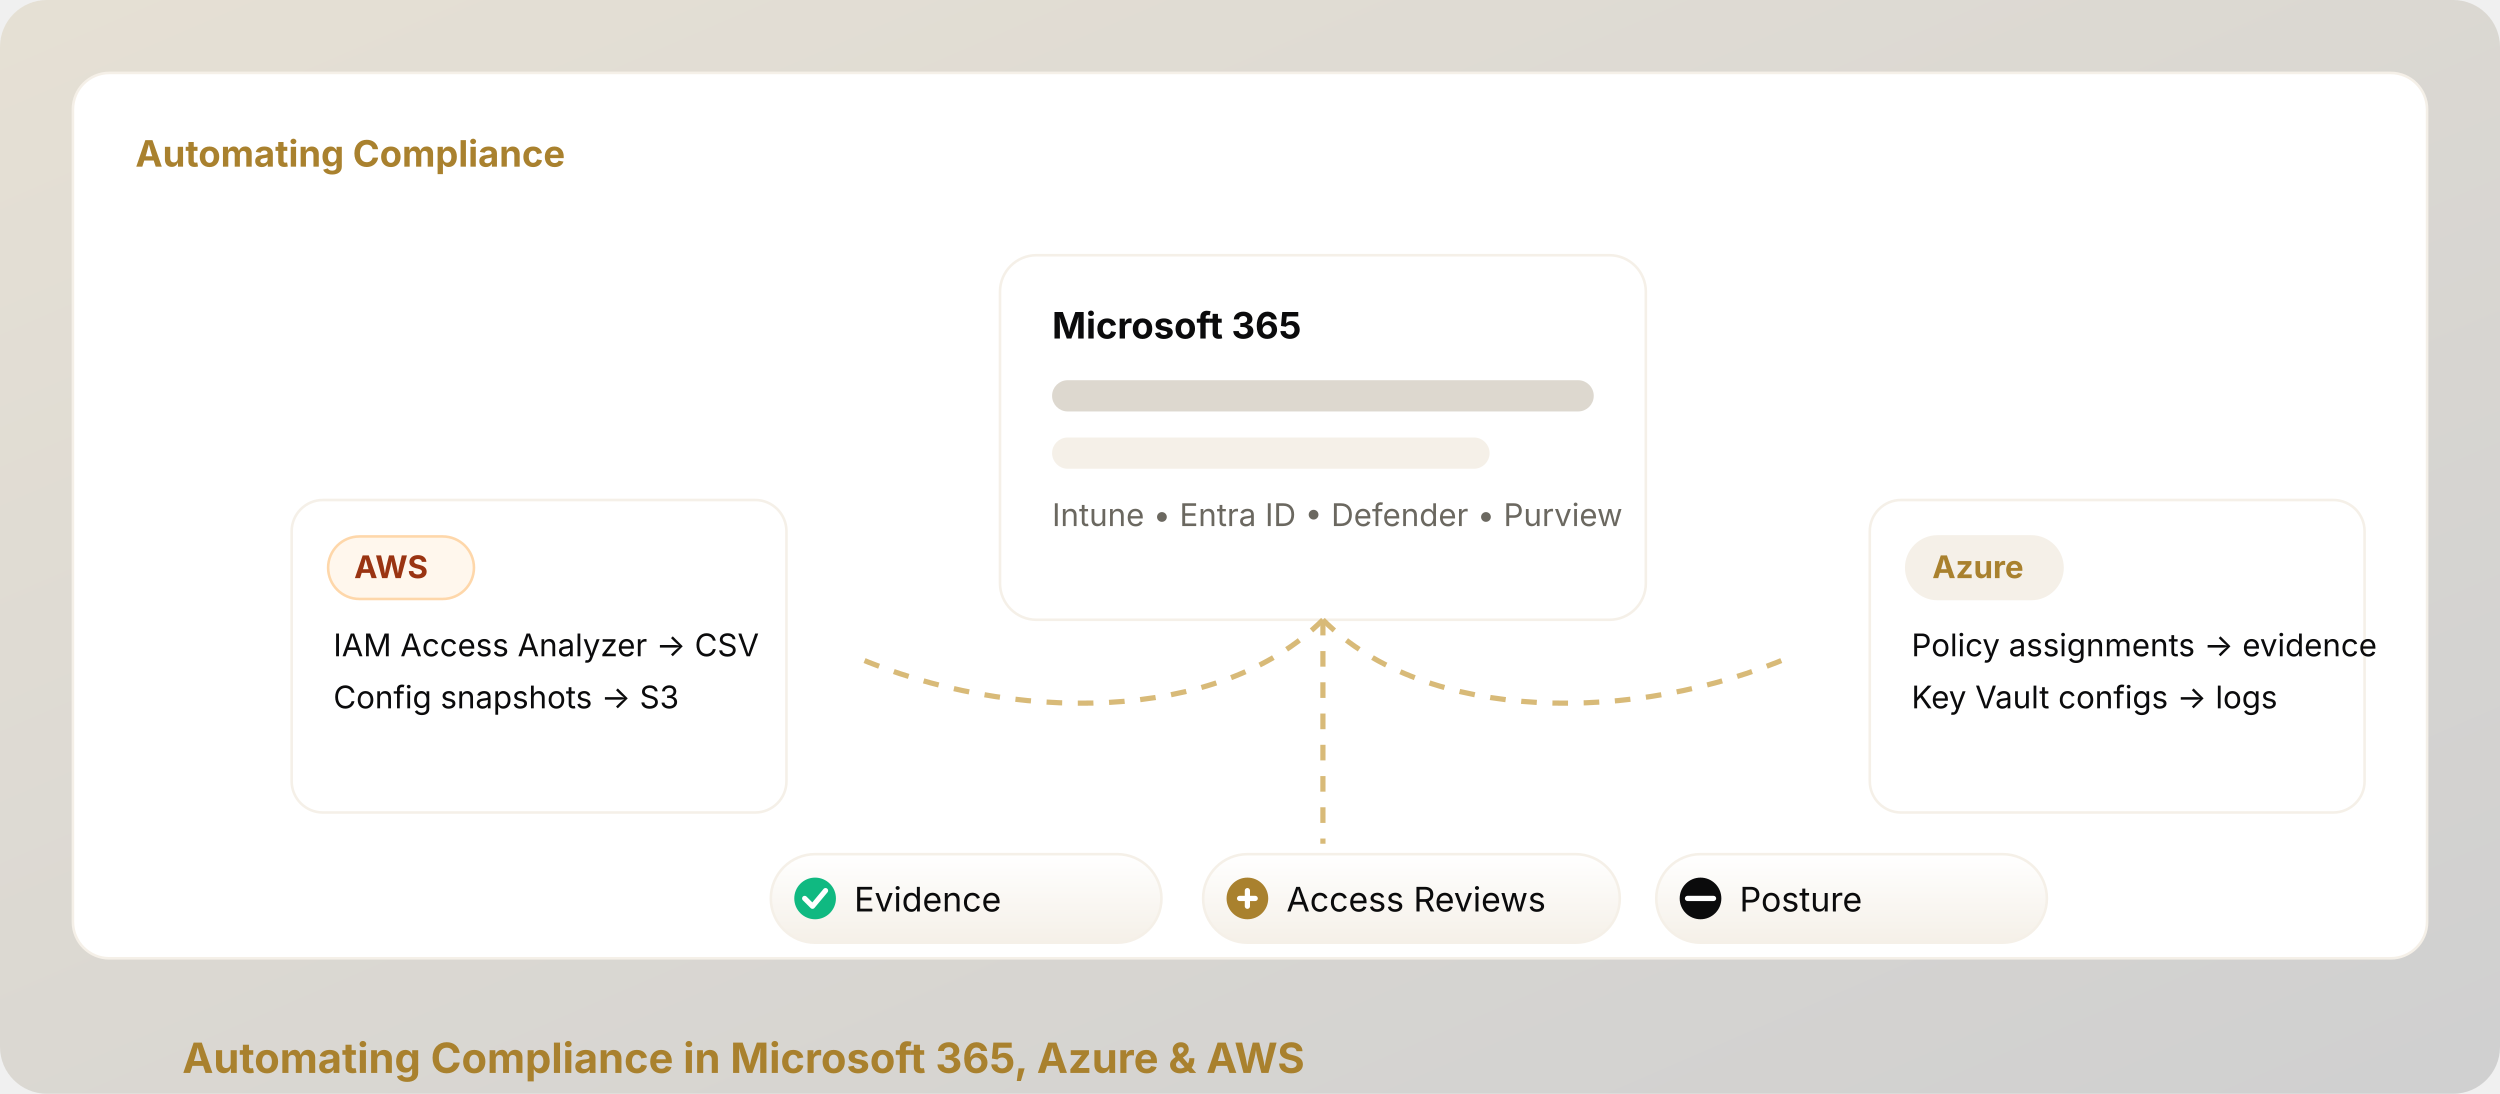
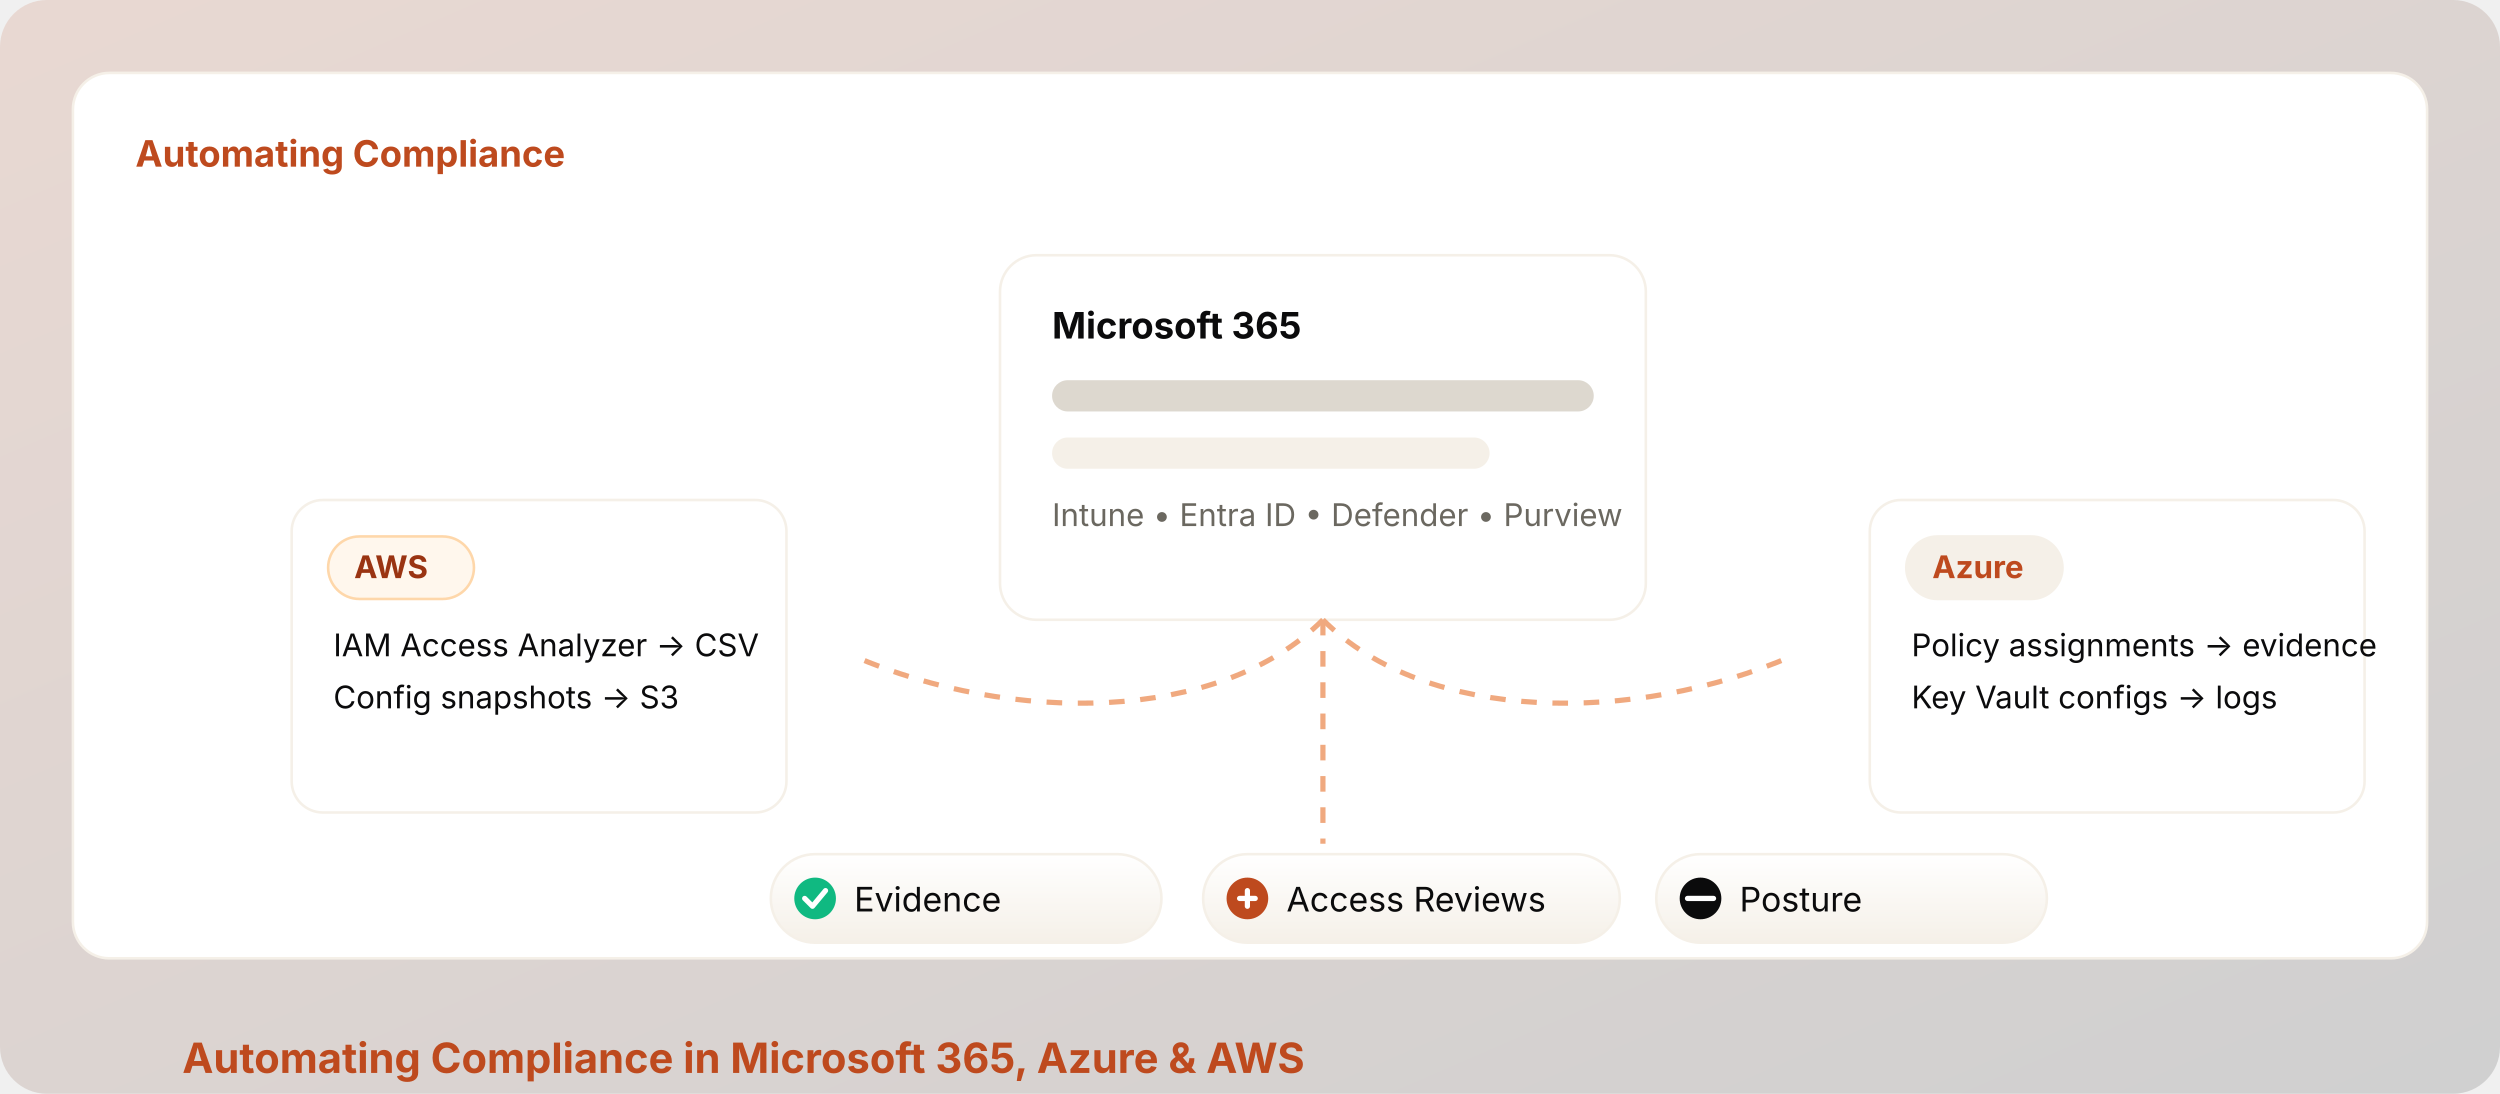
<svg xmlns="http://www.w3.org/2000/svg" viewBox="0 0 960 420">
  <defs>
    <linearGradient id="ga-bg" x1="0" y1="0" x2="1" y2="1">
-       <stop offset="0" stop-color="#A9812E" stop-opacity=".14" />
+       <stop offset="0" stop-color="#BE4A1E" stop-opacity=".14" />
      <stop offset="1" stop-color="#0B0B0C" stop-opacity=".14" />
    </linearGradient>
    <linearGradient id="ga-chip" x1="0" y1="0" x2="0" y2="1">
      <stop offset="0" stop-color="#ffffff" />
      <stop offset="1" stop-color="#F5F0E8" />
    </linearGradient>
  </defs>
  <rect width="960" height="420" rx="18" fill="url(#ga-bg)" />
  <g transform="translate(28,28)" font-family="Inter, system-ui, -apple-system, Segoe UI, Roboto, Arial, sans-serif">
    <rect width="904" height="340" rx="14" fill="#fff" stroke="#F5F0E8" />
-     <text x="24" y="36" font-size="14" font-weight="700" fill="#A9812E">Automating Compliance</text>
+     <text x="24" y="36" font-size="14" font-weight="700" fill="#BE4A1E">Automating Compliance</text>
    <g transform="translate(356,70)">
      <rect width="248" height="140" rx="14" fill="#fff" stroke="#F5F0E8" />
      <text x="20" y="32" font-size="14" font-weight="700" fill="#0B0B0C">Microsoft 365</text>
      <rect x="20" y="48" width="208" height="12" rx="6" fill="#DDD8CF" />
      <rect x="20" y="70" width="168" height="12" rx="6" fill="#F5F0E8" />
      <text x="20" y="104" font-size="12" fill="#6B6860">Intune • Entra ID • Defender • Purview</text>
    </g>
-     <g stroke="#D8BA78" stroke-width="2" stroke-dasharray="6 6" fill="none">
+     <g stroke="#F0A97F" stroke-width="2" stroke-dasharray="6 6" fill="none">
      <path d="M480 210 C 520 250, 600 250, 660 224" />
      <path d="M480 210 C 440 250, 360 250, 300 224" />
      <path d="M480 210 C 480 250, 480 260, 480 296" />
    </g>
    <g transform="translate(690,164)">
      <rect width="190" height="120" rx="12" fill="#fff" stroke="#F5F0E8" />
      <rect x="14" y="14" width="60" height="24" rx="12" fill="#F5F0E8" stroke="#F5F0E8" />
-       <text x="24" y="30" font-size="12" font-weight="700" fill="#A9812E">Azure</text>
+       <text x="24" y="30" font-size="12" font-weight="700" fill="#BE4A1E">Azure</text>
      <text x="16" y="60" font-size="12" fill="#0B0B0C">Policy assignments → evidence</text>
      <text x="16" y="80" font-size="12" fill="#0B0B0C">Key Vault configs → logs</text>
    </g>
    <g transform="translate(84,164)">
      <rect width="190" height="120" rx="12" fill="#fff" stroke="#F5F0E8" />
      <rect x="14" y="14" width="56" height="24" rx="12" fill="#FFF7ED" stroke="#FED7AA" />
      <text x="24" y="30" font-size="12" font-weight="700" fill="#9A3412">AWS</text>
      <text x="16" y="60" font-size="12" fill="#0B0B0C">IAM Access Analyzer → CSV</text>
      <text x="16" y="80" font-size="12" fill="#0B0B0C">Config snapshots → S3</text>
    </g>
    <g transform="translate(360,300)">
      <g transform="translate(-92,0)">
        <rect width="150" height="34" rx="17" fill="url(#ga-chip)" stroke="#F5F0E8" />
        <circle cx="17" cy="17" r="8" fill="#10B981" />
        <path d="M13 17l3 3 5-6" stroke="#fff" stroke-width="2" fill="none" stroke-linecap="round" stroke-linejoin="round" />
        <text x="32" y="22" font-size="13" fill="#0B0B0C">Evidence</text>
      </g>
      <g transform="translate(74,0)">
        <rect width="160" height="34" rx="17" fill="url(#ga-chip)" stroke="#F5F0E8" />
-         <circle cx="17" cy="17" r="8" fill="#A9812E" />
+         <circle cx="17" cy="17" r="8" fill="#BE4A1E" />
        <path d="M14 17h6M17 14v6" stroke="#fff" stroke-width="2" fill="none" stroke-linecap="round" />
        <text x="32" y="22" font-size="13" fill="#0B0B0C">Access Reviews</text>
      </g>
      <g transform="translate(248,0)">
        <rect width="150" height="34" rx="17" fill="url(#ga-chip)" stroke="#F5F0E8" />
        <circle cx="17" cy="17" r="8" fill="#0B0B0C" />
        <path d="M12 17h10" stroke="#fff" stroke-width="2" stroke-linecap="round" />
        <text x="32" y="22" font-size="13" fill="#0B0B0C">Posture</text>
      </g>
    </g>
-     <text x="42" y="384" font-size="16" fill="#A9812E" font-weight="700">
+     <text x="42" y="384" font-size="16" fill="#BE4A1E" font-weight="700">
      Automating Compliance in Microsoft 365, Azure &amp; AWS
    </text>
  </g>
</svg>
